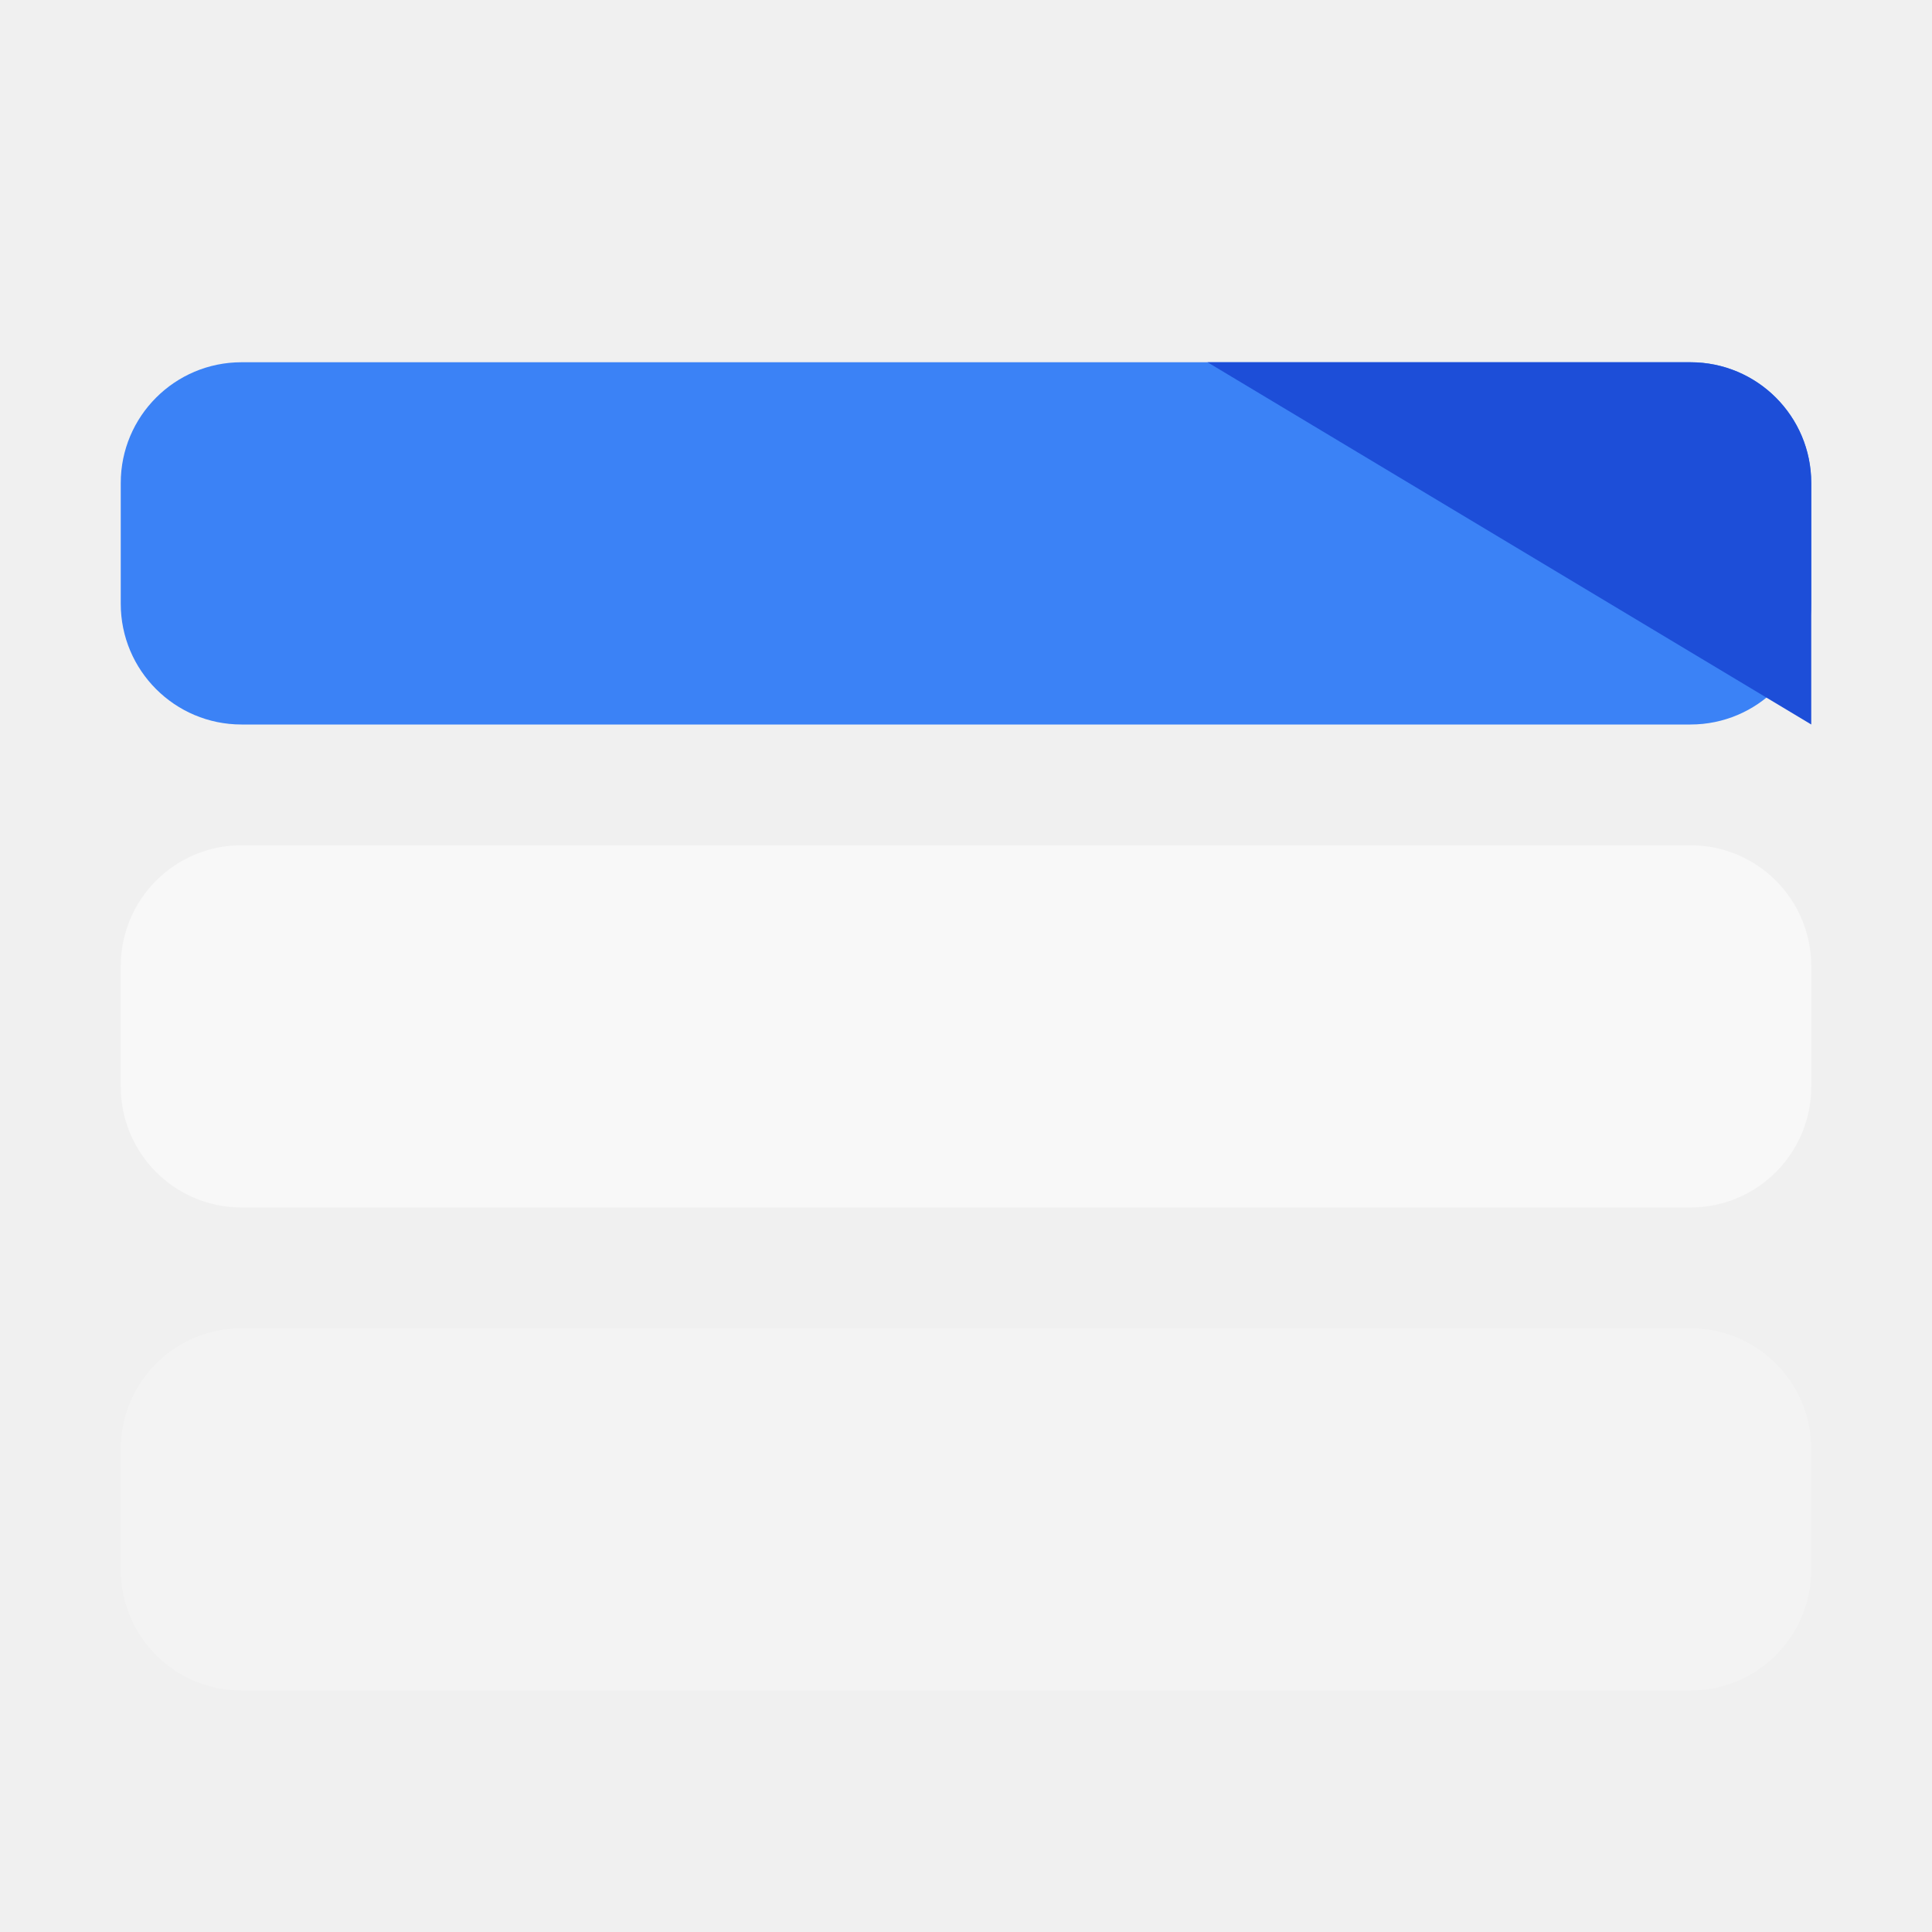
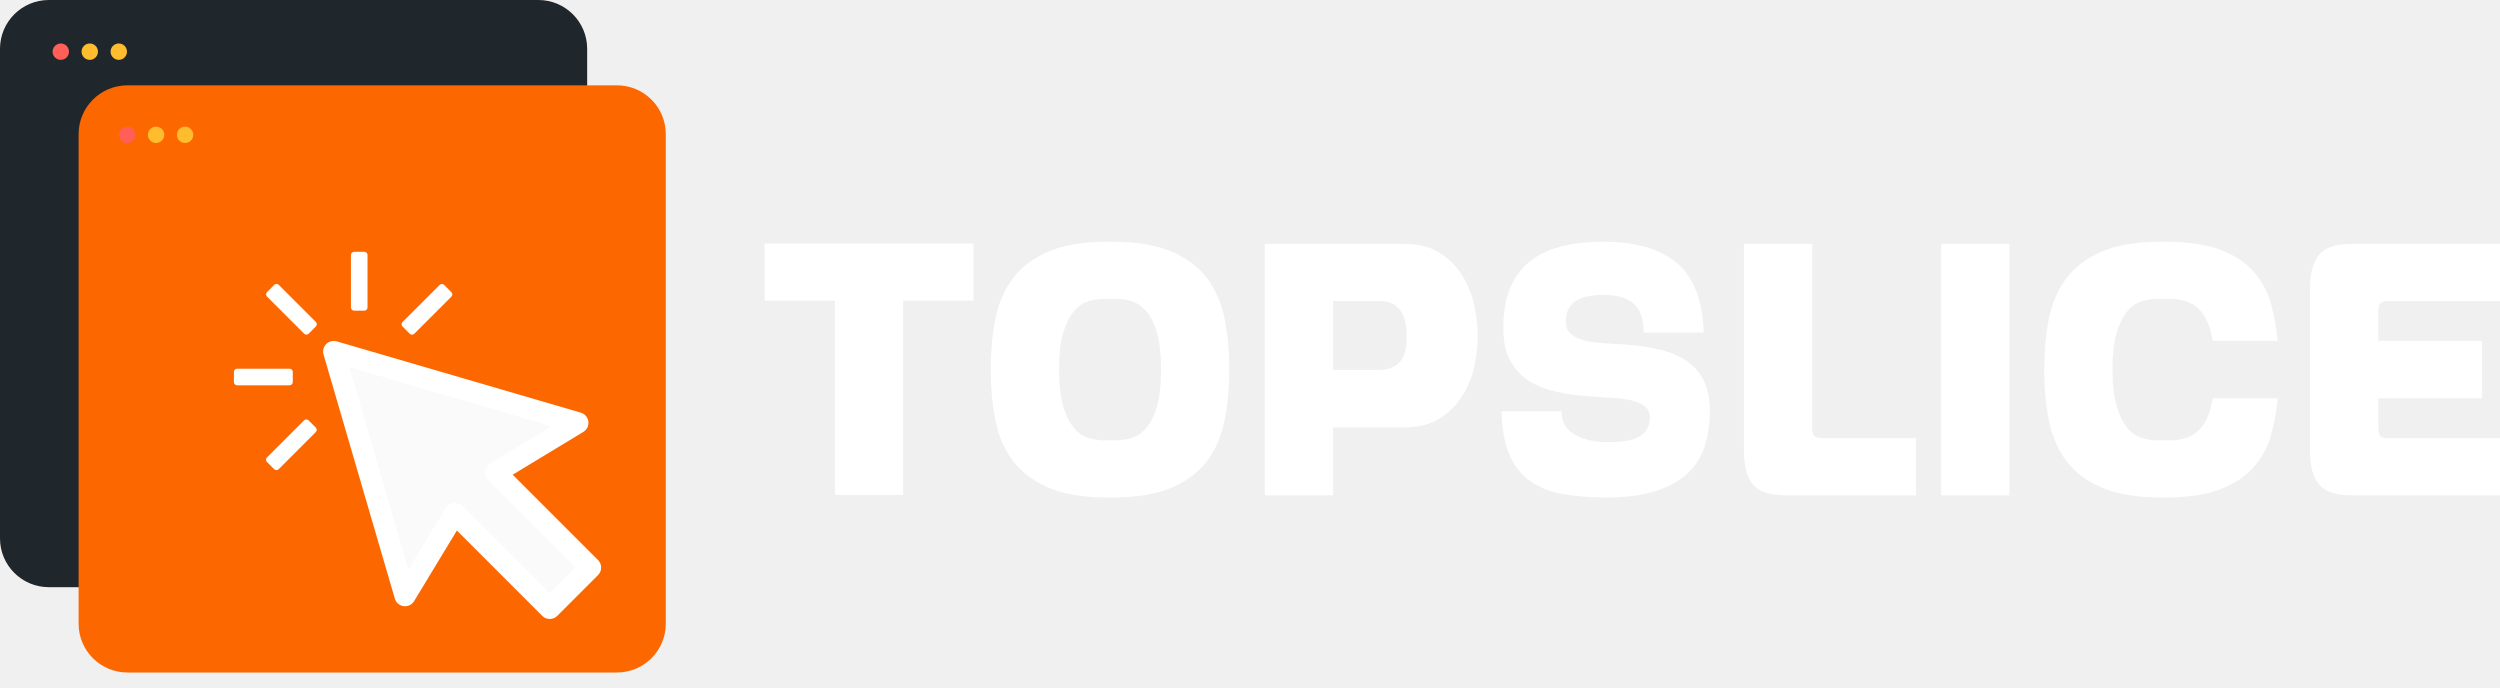
- <svg xmlns="http://www.w3.org/2000/svg" viewBox="0 0 32 32" fill="none">
-   <rect x="2" y="22" width="28" height="6" rx="2" fill="#FFFFFF" opacity="0.2" />
-   <rect x="2" y="14" width="28" height="6" rx="2" fill="#FFFFFF" opacity="0.5" />
-   <rect x="2" y="6" width="28" height="6" rx="2" fill="#3B82F6" />
-   <path d="M20 6L30 12V8a2 2 0 0 0-2-2H20z" fill="#1d4ed8" />
+ <svg xmlns="http://www.w3.org/2000/svg" width="131" height="36" viewBox="0 0 131 36" fill="none">
+   <path d="M28.21 0H2.558C1.145 0 0 1.145 0 2.558V28.21C0 29.623 1.145 30.768 2.558 30.768H28.21C29.623 30.768 30.768 29.623 30.768 28.21V2.558C30.768 1.145 29.623 0 28.21 0Z" fill="#1F262C" />
+   <path d="M32.329 4.471H6.677C5.264 4.471 4.119 5.617 4.119 7.029V32.681C4.119 34.094 5.264 35.239 6.677 35.239H32.329C33.741 35.239 34.887 34.094 34.887 32.681V7.029C34.887 5.617 33.741 4.471 32.329 4.471Z" fill="#FC6700" />
+   <path d="M21.029 30.923L17.81 18.78L29.967 22.38L26.127 24.795L30.659 29.921L28.725 31.657L23.755 26.998L21.029 30.923Z" fill="#FAFAFA" stroke="black" stroke-width="0.028" />
+   <path d="M31.338 29.347L26.865 24.874L30.567 22.632C30.755 22.518 30.858 22.303 30.83 22.084C30.801 21.866 30.646 21.685 30.434 21.623L17.643 17.887C17.448 17.83 17.237 17.884 17.094 18.027C16.951 18.171 16.897 18.381 16.953 18.576L20.689 31.368C20.751 31.579 20.932 31.734 21.151 31.763C21.369 31.792 21.584 31.688 21.699 31.5L23.941 27.799L28.414 32.272C28.522 32.38 28.665 32.434 28.807 32.434C28.949 32.434 29.091 32.38 29.2 32.272L31.338 30.134C31.442 30.029 31.501 29.888 31.501 29.74C31.501 29.593 31.443 29.451 31.338 29.347V29.347ZM28.807 31.092L24.226 26.511C24.121 26.406 23.979 26.348 23.833 26.348C23.81 26.348 23.788 26.349 23.766 26.352C23.596 26.372 23.445 26.47 23.357 26.616L21.402 29.842L18.305 19.238L28.909 22.336L25.683 24.29C25.537 24.378 25.439 24.529 25.419 24.699C25.398 24.868 25.457 25.038 25.577 25.159L30.158 29.74L28.807 31.092L28.807 31.092Z" fill="white" />
+   <path d="M14.608 14.927C14.543 14.861 14.436 14.861 14.37 14.927L13.993 15.304C13.927 15.37 13.927 15.476 13.993 15.542L15.936 17.485C16.002 17.551 16.108 17.551 16.174 17.485L16.551 17.108C16.617 17.042 16.617 16.936 16.551 16.87L14.608 14.927Z" fill="white" />
+   <path d="M15.174 19.32H12.426C12.333 19.32 12.258 19.395 12.258 19.488V20.022C12.258 20.115 12.333 20.19 12.426 20.19H15.174C15.267 20.19 15.342 20.115 15.342 20.022V19.488C15.342 19.395 15.267 19.32 15.174 19.32Z" fill="white" />
+   <path d="M16.17 22.027C16.104 21.962 15.998 21.962 15.932 22.027L13.989 23.97C13.924 24.036 13.924 24.142 13.989 24.208L14.367 24.585C14.432 24.651 14.539 24.651 14.604 24.585L16.547 22.642C16.613 22.577 16.613 22.471 16.547 22.405L16.17 22.027Z" fill="white" />
+   <path d="M21.471 17.488C21.537 17.554 21.643 17.554 21.709 17.488L23.652 15.546C23.718 15.48 23.718 15.374 23.652 15.308L23.275 14.931C23.209 14.865 23.103 14.865 23.037 14.931L21.094 16.873C21.029 16.939 21.029 17.046 21.094 17.111L21.471 17.488Z" fill="white" />
+   <path d="M18.557 13.195H19.09C19.183 13.195 19.258 13.27 19.258 13.363V16.111C19.258 16.203 19.183 16.279 19.09 16.279H18.557C18.464 16.279 18.389 16.203 18.389 16.111V13.363C18.389 13.27 18.464 13.195 18.557 13.195Z" fill="white" />
+   <path d="M51.013 12.761V15.754H47.325V25.935H43.749V15.754H40.06V12.761H51.014H51.013Z" fill="white" />
+   <path d="M58.297 12.667C59.577 12.667 60.618 12.843 61.421 13.194C62.224 13.546 62.845 14.022 63.284 14.625C63.723 15.227 64.021 15.936 64.178 16.751C64.335 17.567 64.414 18.439 64.414 19.367C64.414 20.296 64.335 21.168 64.178 21.983C64.021 22.799 63.723 23.508 63.284 24.11C62.845 24.712 62.224 25.189 61.421 25.541C60.618 25.892 59.577 26.067 58.297 26.067H58.033C56.754 26.067 55.712 25.892 54.909 25.541C54.106 25.189 53.485 24.712 53.046 24.11C52.606 23.508 52.309 22.799 52.152 21.983C51.995 21.168 51.916 20.296 51.916 19.367C51.916 18.438 51.995 17.567 52.152 16.751C52.309 15.936 52.606 15.227 53.046 14.625C53.485 14.022 54.106 13.546 54.909 13.194C55.712 12.843 56.754 12.667 58.033 12.667H58.297ZM58.466 23.075C58.767 23.075 59.059 23.028 59.341 22.934C59.624 22.84 59.878 22.655 60.104 22.378C60.33 22.102 60.508 21.723 60.64 21.24C60.772 20.757 60.838 20.133 60.838 19.367C60.838 18.602 60.772 17.962 60.64 17.485C60.508 17.009 60.329 16.632 60.104 16.356C59.878 16.08 59.624 15.895 59.341 15.801C59.059 15.707 58.767 15.66 58.466 15.66H57.864C57.563 15.66 57.271 15.707 56.989 15.801C56.706 15.895 56.455 16.08 56.236 16.356C56.016 16.632 55.837 17.009 55.7 17.485C55.562 17.962 55.493 18.59 55.493 19.367C55.493 20.145 55.562 20.757 55.7 21.24C55.837 21.723 56.016 22.102 56.236 22.378C56.455 22.655 56.706 22.84 56.989 22.934C57.271 23.028 57.563 23.075 57.864 23.075H58.466Z" fill="white" />
+   <path d="M77.437 17.617C77.437 18.131 77.374 18.668 77.249 19.226C77.123 19.784 76.91 20.299 76.609 20.769C76.308 21.24 75.912 21.629 75.423 21.936C74.934 22.244 74.319 22.397 73.579 22.397H69.852V25.955H66.276V12.78H73.598C74.338 12.78 74.953 12.937 75.442 13.251C75.931 13.565 76.323 13.957 76.618 14.427C76.913 14.897 77.123 15.418 77.249 15.989C77.374 16.56 77.437 17.102 77.437 17.617ZM72.28 19.386C72.707 19.386 73.052 19.258 73.315 19C73.579 18.744 73.711 18.288 73.711 17.636C73.711 16.983 73.585 16.51 73.334 16.215C73.083 15.92 72.732 15.773 72.28 15.773H69.852V19.386H72.28Z" fill="white" />
+   <path d="M85.116 18.05C85.831 18.1 86.464 18.194 87.016 18.332C87.569 18.47 88.036 18.674 88.419 18.944C88.801 19.214 89.093 19.559 89.294 19.979C89.494 20.399 89.595 20.923 89.595 21.55C89.595 22.178 89.507 22.808 89.331 23.367C89.155 23.925 88.858 24.402 88.437 24.797C88.017 25.192 87.459 25.503 86.762 25.729C86.066 25.954 85.197 26.067 84.156 26.067C83.315 26.067 82.562 26.008 81.897 25.889C81.232 25.77 80.665 25.547 80.194 25.221C79.724 24.894 79.36 24.437 79.103 23.847C78.846 23.257 78.704 22.492 78.679 21.55H81.822C81.822 22.103 82.055 22.51 82.519 22.774C82.983 23.037 83.56 23.169 84.25 23.169C85.053 23.169 85.621 23.06 85.953 22.84C86.286 22.62 86.452 22.31 86.452 21.908C86.452 21.632 86.364 21.425 86.189 21.287C86.013 21.149 85.775 21.046 85.474 20.977C85.172 20.908 84.827 20.864 84.439 20.845C84.049 20.826 83.635 20.798 83.196 20.76C82.619 20.723 82.064 20.644 81.531 20.525C80.997 20.406 80.527 20.218 80.119 19.96C79.711 19.703 79.385 19.352 79.14 18.906C78.896 18.461 78.773 17.887 78.773 17.184C78.773 16.381 78.889 15.695 79.121 15.123C79.354 14.553 79.692 14.085 80.138 13.721C80.583 13.357 81.132 13.091 81.784 12.921C82.437 12.752 83.183 12.667 84.024 12.667C85.705 12.667 86.988 13.041 87.873 13.787C88.757 14.534 89.225 15.747 89.275 17.429H86.132C86.132 16.751 85.963 16.253 85.624 15.933C85.285 15.613 84.752 15.453 84.024 15.453C83.648 15.453 83.331 15.488 83.074 15.556C82.816 15.626 82.612 15.723 82.462 15.848C82.311 15.974 82.205 16.121 82.142 16.29C82.079 16.46 82.048 16.639 82.048 16.827C82.048 17.103 82.126 17.316 82.283 17.467C82.44 17.617 82.656 17.733 82.932 17.815C83.208 17.897 83.535 17.95 83.911 17.975C84.287 18 84.689 18.025 85.115 18.05L85.116 18.05Z" fill="white" />
+   <path d="M100.398 22.962V25.954H93.548C92.732 25.954 92.167 25.763 91.854 25.38C91.54 24.998 91.383 24.424 91.383 23.658V12.78H94.959V22.397C94.959 22.611 94.993 22.758 95.063 22.839C95.132 22.921 95.279 22.962 95.505 22.962H100.398V22.962Z" fill="white" />
+   <path d="M101.715 25.954V12.78H105.291V25.954H101.715Z" fill="white" />
+   <path d="M113.666 23.075C113.917 23.075 114.162 23.047 114.4 22.99C114.638 22.934 114.862 22.827 115.069 22.67C115.276 22.514 115.454 22.291 115.605 22.002C115.755 21.714 115.868 21.337 115.944 20.873H119.35C119.287 21.588 119.162 22.259 118.974 22.887C118.786 23.514 118.475 24.063 118.042 24.533C117.609 25.004 117.026 25.377 116.292 25.653C115.558 25.929 114.626 26.067 113.497 26.067H113.234C111.954 26.067 110.912 25.891 110.109 25.54C109.306 25.189 108.685 24.712 108.246 24.11C107.807 23.507 107.509 22.799 107.352 21.983C107.195 21.167 107.117 20.296 107.117 19.367C107.117 18.438 107.195 17.566 107.352 16.751C107.509 15.935 107.807 15.226 108.246 14.624C108.685 14.022 109.306 13.545 110.109 13.194C110.912 12.843 111.954 12.667 113.234 12.667H113.497C114.626 12.667 115.558 12.802 116.292 13.071C117.026 13.341 117.609 13.711 118.042 14.182C118.475 14.652 118.786 15.205 118.974 15.838C119.162 16.472 119.287 17.146 119.35 17.861H115.944C115.868 17.397 115.756 17.021 115.605 16.732C115.454 16.444 115.276 16.221 115.069 16.064C114.862 15.907 114.639 15.8 114.4 15.744C114.162 15.687 113.917 15.659 113.666 15.659H113.064C112.763 15.659 112.471 15.706 112.189 15.8C111.907 15.895 111.655 16.08 111.436 16.355C111.216 16.632 111.038 17.008 110.9 17.485C110.762 17.962 110.693 18.589 110.693 19.367C110.693 20.144 110.762 20.756 110.9 21.239C111.038 21.723 111.216 22.102 111.436 22.378C111.655 22.654 111.907 22.839 112.189 22.933C112.471 23.027 112.763 23.074 113.064 23.074H113.666V23.075Z" fill="white" />
+   <path d="M125.166 15.773C124.94 15.773 124.792 15.814 124.723 15.895C124.654 15.977 124.62 16.124 124.62 16.337V17.862H130.059V20.873H124.62V22.397C124.62 22.611 124.654 22.758 124.723 22.84C124.792 22.921 124.94 22.962 125.166 22.962H131V25.954H123.208C122.392 25.954 121.828 25.763 121.514 25.38C121.201 24.997 121.044 24.424 121.044 23.658V15.095C121.044 14.317 121.201 13.737 121.514 13.354C121.828 12.971 122.392 12.78 123.208 12.78H131V15.772H125.166V15.773Z" fill="white" />
+   <path d="M6.661 7.494C6.898 7.494 7.091 7.302 7.091 7.065C7.091 6.827 6.898 6.635 6.661 6.635C6.423 6.635 6.231 6.827 6.231 7.065C6.231 7.302 6.423 7.494 6.661 7.494Z" fill="#FF5F57" />
+   <path d="M8.179 7.494C8.416 7.494 8.609 7.302 8.609 7.065C8.609 6.827 8.416 6.635 8.179 6.635C7.941 6.635 7.749 6.827 7.749 7.065C7.749 7.302 7.941 7.494 8.179 7.494Z" fill="#FEBC2E" />
+   <path d="M9.699 7.494C9.937 7.494 10.129 7.302 10.129 7.065C10.129 6.827 9.937 6.635 9.699 6.635C9.462 6.635 9.27 6.827 9.27 7.065C9.27 7.302 9.462 7.494 9.699 7.494Z" fill="#FEBC2E" />
+   <path d="M3.186 3.137C3.423 3.137 3.615 2.945 3.615 2.707C3.615 2.47 3.423 2.278 3.186 2.278C2.948 2.278 2.756 2.47 2.756 2.707C2.756 2.945 2.948 3.137 3.186 3.137Z" fill="#FF5F57" />
+   <path d="M4.704 3.137C4.941 3.137 5.134 2.945 5.134 2.707C5.134 2.47 4.941 2.278 4.704 2.278C4.466 2.278 4.274 2.47 4.274 2.707C4.274 2.945 4.466 3.137 4.704 3.137Z" fill="#FEBC2E" />
+   <path d="M6.224 3.137C6.462 3.137 6.654 2.945 6.654 2.707C6.654 2.47 6.462 2.278 6.224 2.278C5.987 2.278 5.794 2.47 5.794 2.707C5.794 2.945 5.987 3.137 6.224 3.137Z" fill="#FEBC2E" />
</svg>
